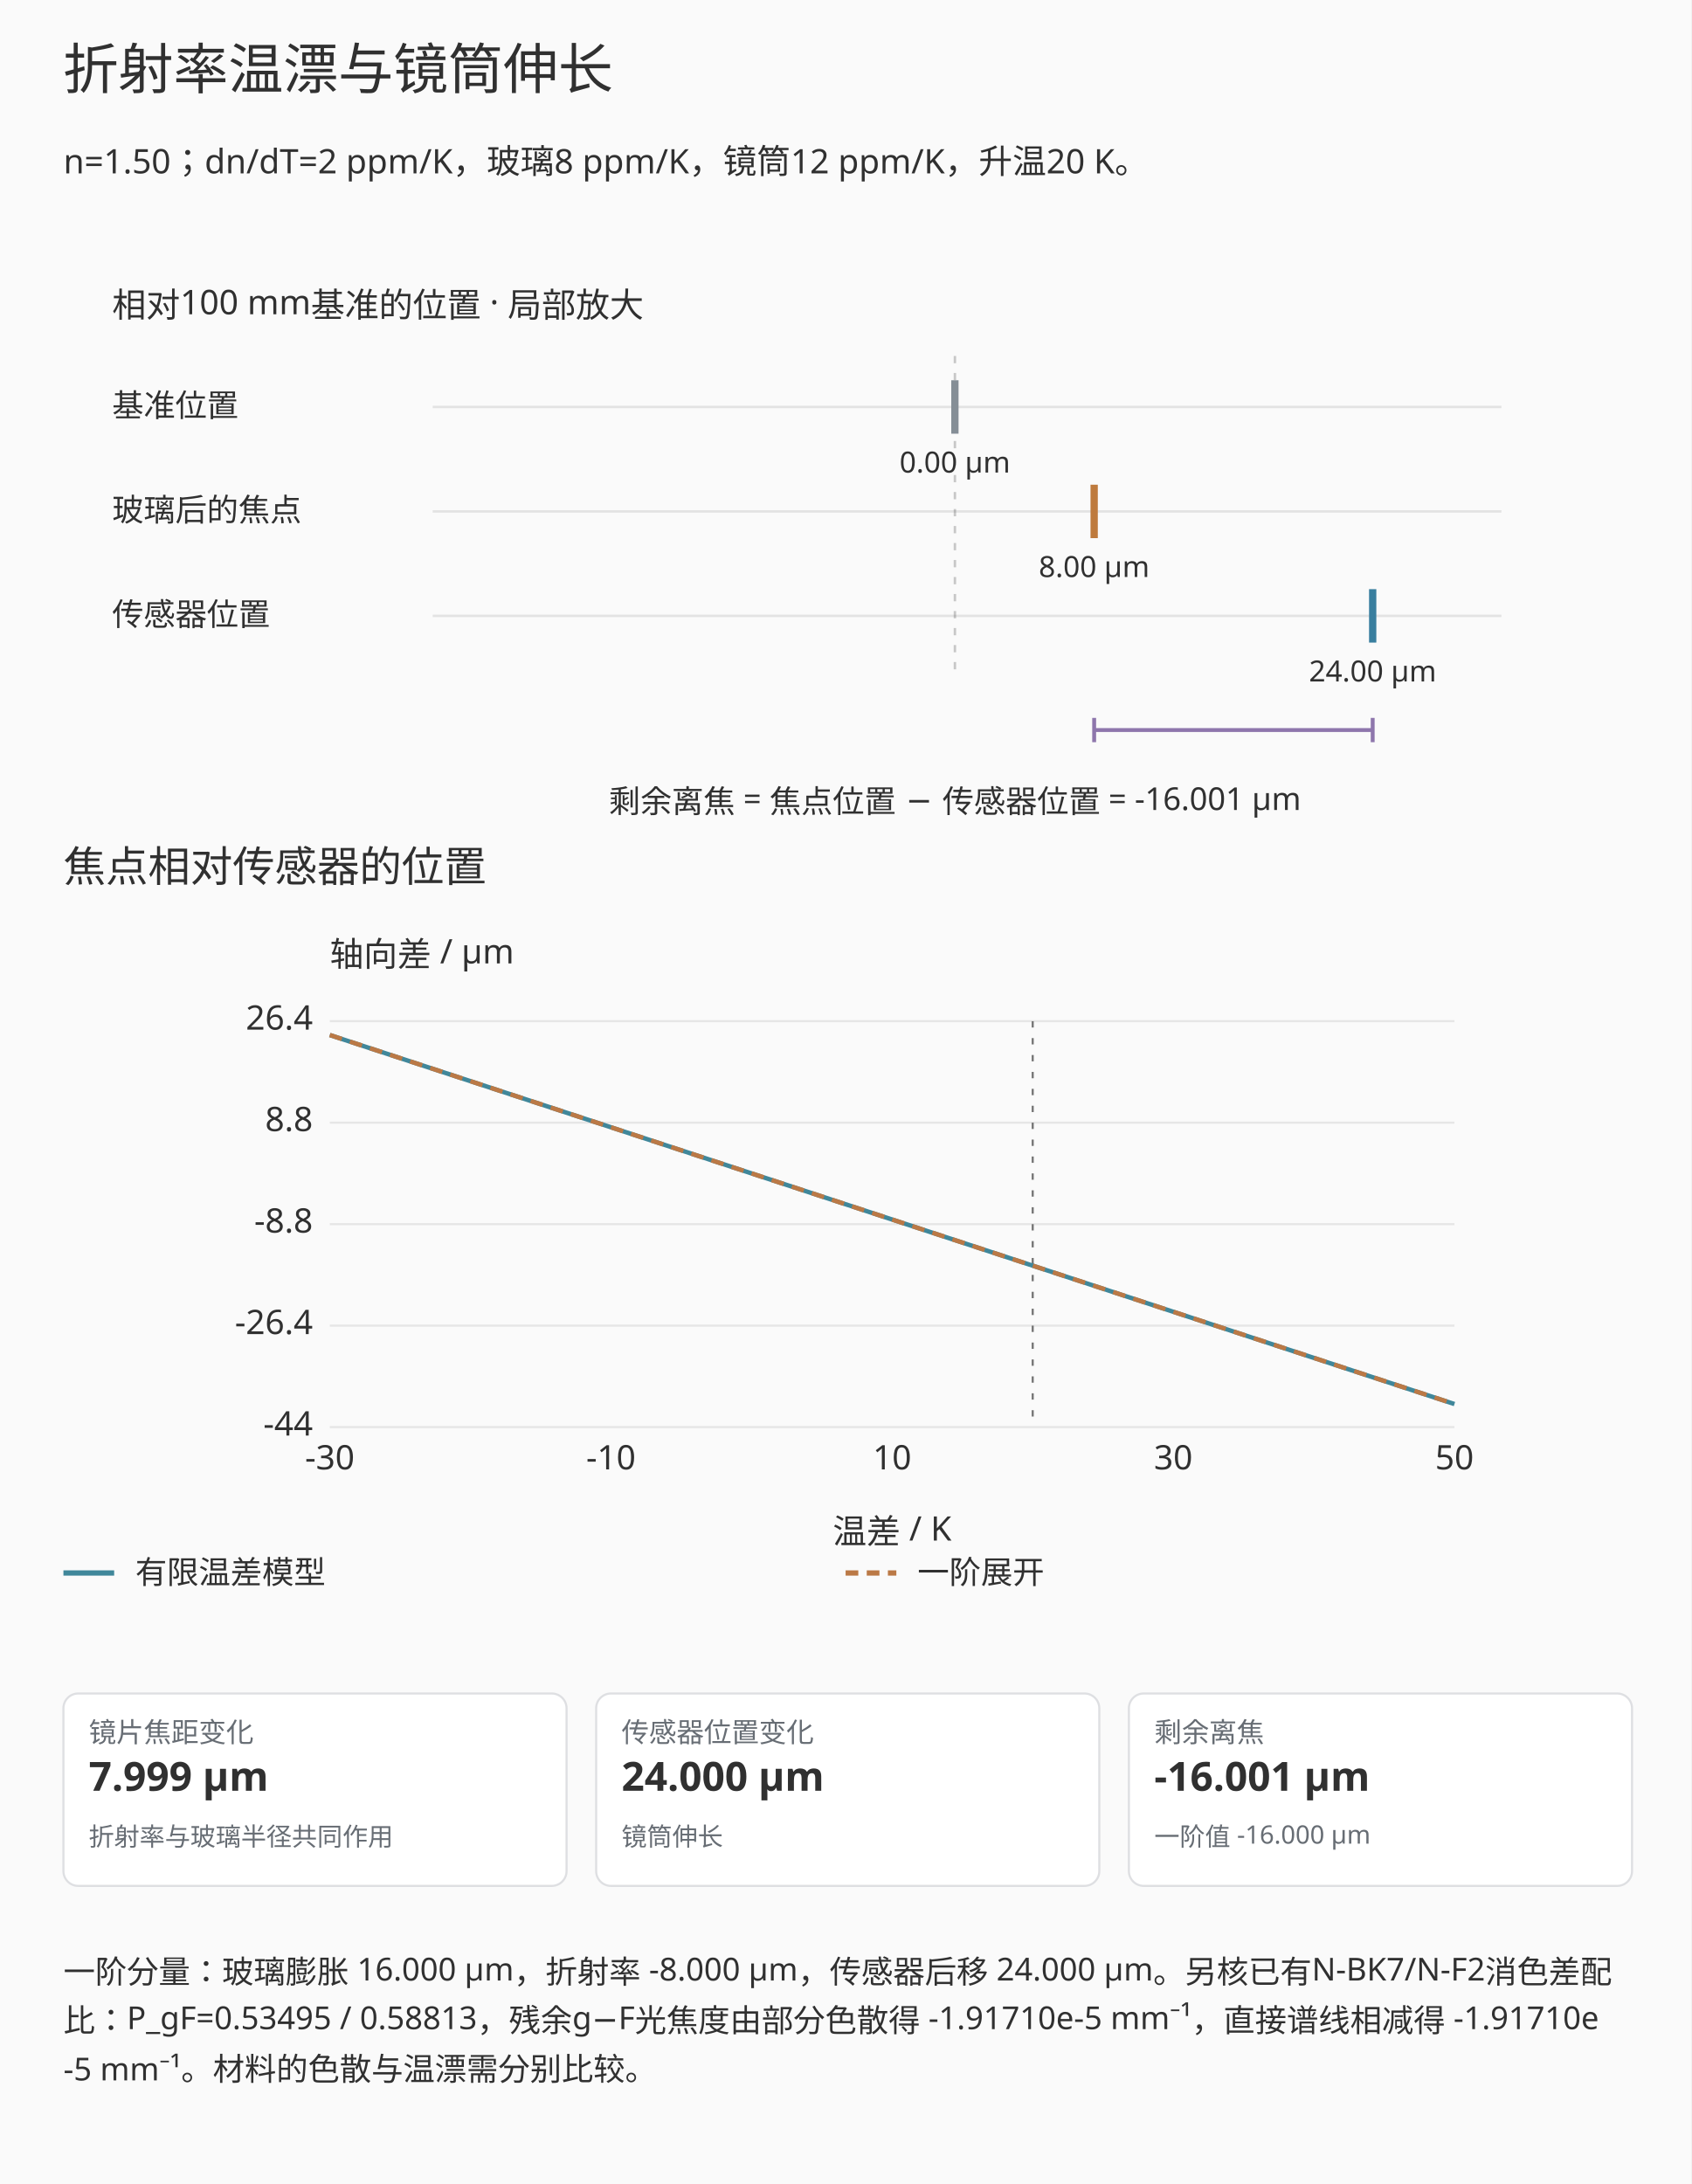
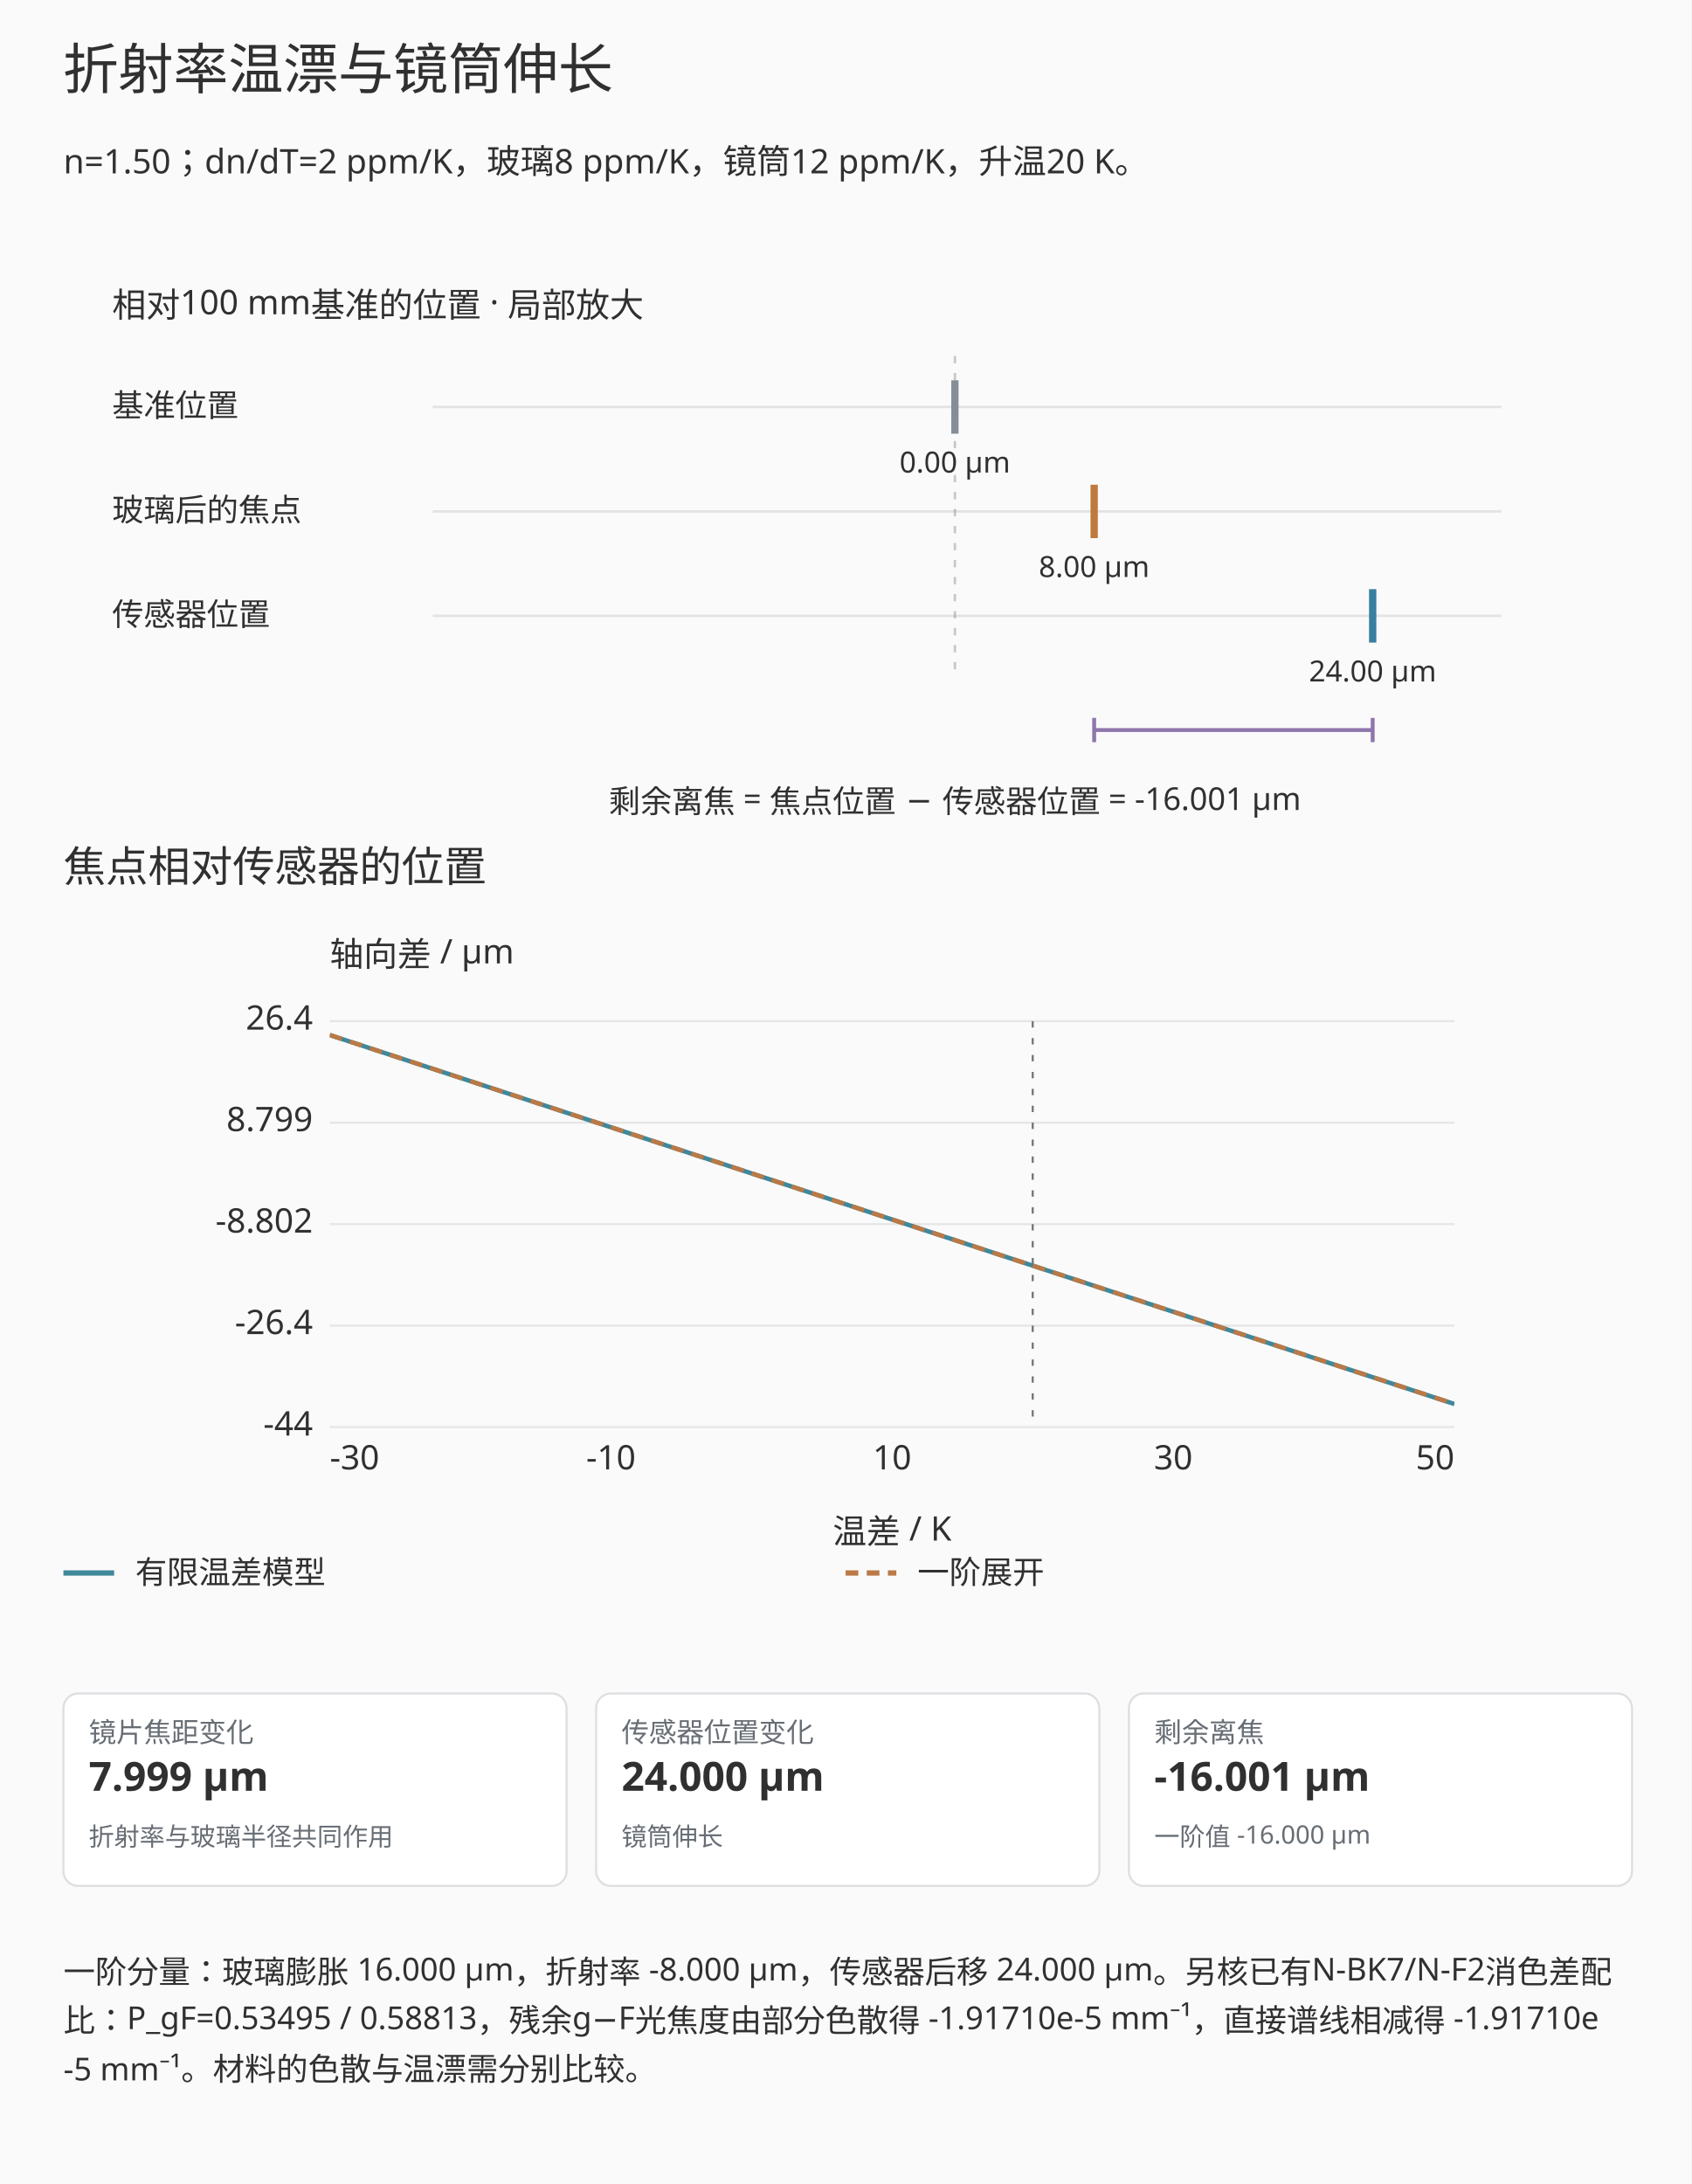
<svg xmlns="http://www.w3.org/2000/svg" width="800" height="1033" viewBox="0 0 800 1033" role="img" aria-label="互动示意：折射率温漂、玻璃膨胀与镜筒伸长的分离" style="color:#303030;fill:currentColor;font:16px sans-serif">
  <style>text{font-family:sans-serif}</style>
  <rect width="800" height="100%" fill="#fafafa" />
  <text x="30" y="42" font-size="26">折射率温漂与镜筒伸长</text>
  <text x="30" y="82">n=1.50；dn/dT=2 ppm/K，玻璃8 ppm/K，镜筒12 ppm/K，升温20 K。</text>
  <svg x="30" y="127" width="740" height="270" class="drawing" viewBox="0 0 640 235" role="img" aria-label="相对100毫米基准的焦点和传感器位移，以及两者的差">
    <text x="18" y="20" style="font-size:14px">相对100 mm基准的位置 · 局部放大</text>
    <path d="M365 36V168" stroke="currentColor" stroke-dasharray="3 4" opacity=".25" />
    <text x="18" y="61" style="font-size:13px">基准位置</text>
    <path d="M150 57H590" stroke="currentColor" opacity=".12" />
    <path d="M365 46V68" stroke="#858e96" stroke-width="3" />
    <text x="365" y="84" text-anchor="middle" style="font-size:12px">0.00 μm</text>
    <text x="18" y="104" style="font-size:13px">玻璃后的焦点</text>
    <path d="M150 100H590" stroke="currentColor" opacity=".12" />
    <path d="M422.329 89V111" stroke="#be7a3d" stroke-width="3" />
    <text x="422.329" y="127" text-anchor="middle" style="font-size:12px">8.00 μm</text>
    <text x="18" y="147" style="font-size:13px">传感器位置</text>
    <path d="M150 143H590" stroke="currentColor" opacity=".12" />
    <path d="M537 132V154" stroke="#397f9f" stroke-width="3" />
    <text x="537" y="170" text-anchor="middle" style="font-size:12px">24.00 μm</text>
    <path d="M537 190H422.329M537 185V195M422.329 185V195" stroke="#8e76ac" stroke-width="1.6" />
    <text x="365" y="224" text-anchor="middle" style="font-size:13px">剩余离焦 = 焦点位置 − 传感器位置 = -16.001 μm</text>
  </svg>
  <text x="30" y="417" font-size="20">焦点相对传感器的位置</text>
  <svg x="30" y="433" width="740" height="300" role="img" aria-label="焦点相对传感器的位置" viewBox="0 0 640 300">
    <path d="M76,242H608" stroke="currentColor" opacity=".10" />
    <text x="68" y="246" text-anchor="end">-44</text>
-     <text x="76" y="262" text-anchor="middle">-30</text>
+     <text x="76" y="262" text-anchor="start">-30</text>
    <path d="M76,194H608" stroke="currentColor" opacity=".10" />
    <text x="68" y="198" text-anchor="end">-26.4</text>
    <text x="209" y="262" text-anchor="middle">-10</text>
    <path d="M76,146H608" stroke="currentColor" opacity=".10" />
-     <text x="68" y="150" text-anchor="end">-8.8</text>
+     <text x="68" y="150" text-anchor="end">-8.802</text>
    <text x="342" y="262" text-anchor="middle">10</text>
    <path d="M76,98H608" stroke="currentColor" opacity=".10" />
-     <text x="68" y="102" text-anchor="end">8.8</text>
+     <text x="68" y="102" text-anchor="end">8.799</text>
    <text x="475" y="262" text-anchor="middle">30</text>
    <path d="M76,50H608" stroke="currentColor" opacity=".10" />
    <text x="68" y="54" text-anchor="end">26.4</text>
-     <text x="608" y="262" text-anchor="middle">50</text>
+     <text x="608" y="262" text-anchor="end">50</text>
    <path d="M408.5,50V242" stroke="#777" stroke-dasharray="3 5" />
    <text x="408.5" y="41" text-anchor="middle" />
-     <path d="M76.00,56.55 L80.43,58.00 L84.87,59.46 L89.30,60.91 L93.73,62.37 L98.17,63.82 L102.60,65.27 L107.03,66.73 L111.47,68.18 L115.90,69.64 L120.33,71.09 L124.77,72.55 L129.20,74.00 L133.63,75.45 L138.07,76.91 L142.50,78.36 L146.93,79.82 L151.37,81.27 L155.80,82.73 L160.23,84.18 L164.67,85.64 L169.10,87.09 L173.53,88.54 L177.97,90.00 L182.40,91.45 L186.83,92.91 L191.27,94.36 L195.70,95.82 L200.13,97.27 L204.57,98.72 L209.00,100.18 L213.43,101.63 L217.87,103.09 L222.30,104.54 L226.73,106.00 L231.17,107.45 L235.60,108.91 L240.03,110.36 L244.47,111.81 L248.90,113.27 L253.33,114.72 L257.77,116.18 L262.20,117.63 L266.63,119.09 L271.07,120.54 L275.50,122.00 L279.93,123.45 L284.37,124.90 L288.80,126.36 L293.23,127.81 L297.67,129.27 L302.10,130.72 L306.53,132.18 L310.97,133.63 L315.40,135.09 L319.83,136.54 L324.27,137.99 L328.70,139.45 L333.13,140.90 L337.57,142.36 L342.00,143.81 L346.43,145.27 L350.87,146.72 L355.30,148.18 L359.73,149.63 L364.17,151.09 L368.60,152.54 L373.03,153.99 L377.47,155.45 L381.90,156.90 L386.33,158.36 L390.77,159.81 L395.20,161.27 L399.63,162.72 L404.07,164.18 L408.50,165.63 L412.93,167.09 L417.37,168.54 L421.80,169.99 L426.23,171.45 L430.67,172.90 L435.10,174.36 L439.53,175.81 L443.97,177.27 L448.40,178.72 L452.83,180.18 L457.27,181.63 L461.70,183.09 L466.13,184.54 L470.57,186.00 L475.00,187.45 L479.43,188.90 L483.87,190.36 L488.30,191.81 L492.73,193.27 L497.17,194.72 L501.60,196.18 L506.03,197.63 L510.47,199.09 L514.90,200.54 L519.33,202.00 L523.77,203.45 L528.20,204.91 L532.63,206.36 L537.07,207.82 L541.50,209.27 L545.93,210.72 L550.37,212.18 L554.80,213.63 L559.23,215.09 L563.67,216.54 L568.10,218.00 L572.53,219.45 L576.97,220.91 L581.40,222.36 L585.83,223.82 L590.27,225.27 L594.70,226.73 L599.13,228.18 L603.57,229.64 L608.00,231.09" fill="none" stroke="#40879a" stroke-width="2.1" />
-     <path d="M76.00,56.55 L80.43,58.00 L84.87,59.45 L89.30,60.91 L93.73,62.36 L98.17,63.82 L102.60,65.27 L107.03,66.73 L111.47,68.18 L115.90,69.64 L120.33,71.09 L124.77,72.54 L129.20,74.00 L133.63,75.45 L138.07,76.91 L142.50,78.36 L146.93,79.82 L151.37,81.27 L155.80,82.73 L160.23,84.18 L164.67,85.63 L169.10,87.09 L173.53,88.54 L177.97,90.00 L182.40,91.45 L186.83,92.91 L191.27,94.36 L195.70,95.82 L200.13,97.27 L204.57,98.72 L209.00,100.18 L213.43,101.63 L217.87,103.09 L222.30,104.54 L226.73,106.00 L231.17,107.45 L235.60,108.91 L240.03,110.36 L244.47,111.81 L248.90,113.27 L253.33,114.72 L257.77,116.18 L262.20,117.63 L266.63,119.09 L271.07,120.54 L275.50,122.00 L279.93,123.45 L284.37,124.90 L288.80,126.36 L293.23,127.81 L297.67,129.27 L302.10,130.72 L306.53,132.18 L310.97,133.63 L315.40,135.09 L319.83,136.54 L324.27,137.99 L328.70,139.45 L333.13,140.90 L337.57,142.36 L342.00,143.81 L346.43,145.27 L350.87,146.72 L355.30,148.18 L359.73,149.63 L364.17,151.08 L368.60,152.54 L373.03,153.99 L377.47,155.45 L381.90,156.90 L386.33,158.36 L390.77,159.81 L395.20,161.27 L399.63,162.72 L404.07,164.17 L408.50,165.63 L412.93,167.08 L417.37,168.54 L421.80,169.99 L426.23,171.45 L430.67,172.90 L435.10,174.36 L439.53,175.81 L443.97,177.26 L448.40,178.72 L452.83,180.17 L457.27,181.63 L461.70,183.08 L466.13,184.54 L470.57,185.99 L475.00,187.45 L479.43,188.90 L483.87,190.35 L488.30,191.81 L492.73,193.26 L497.17,194.72 L501.60,196.17 L506.03,197.63 L510.47,199.08 L514.90,200.54 L519.33,201.99 L523.77,203.44 L528.20,204.90 L532.63,206.35 L537.07,207.81 L541.50,209.26 L545.93,210.72 L550.37,212.17 L554.80,213.63 L559.23,215.08 L563.67,216.54 L568.10,217.99 L572.53,219.44 L576.97,220.90 L581.40,222.35 L585.83,223.81 L590.27,225.26 L594.70,226.72 L599.13,228.17 L603.57,229.63 L608.00,231.08" fill="none" stroke="#bb7946" stroke-width="2.1" stroke-dasharray="6 4" />
+     <svg x="76" y="50" width="532" height="192" viewBox="76 50 532 192" overflow="hidden" data-plot-field="true" style="width:532px;height:192px;overflow:hidden">
+       <path d="M76.00,56.55 L80.43,58.00 L84.87,59.46 L89.30,60.91 L93.73,62.37 L98.17,63.82 L102.60,65.27 L107.03,66.73 L111.47,68.18 L115.90,69.64 L120.33,71.09 L124.77,72.55 L129.20,74.00 L133.63,75.45 L138.07,76.91 L142.50,78.36 L146.93,79.82 L151.37,81.27 L155.80,82.73 L160.23,84.18 L164.67,85.64 L169.10,87.09 L173.53,88.54 L177.97,90.00 L182.40,91.45 L186.83,92.91 L191.27,94.36 L195.70,95.82 L200.13,97.27 L204.57,98.72 L209.00,100.18 L213.43,101.63 L217.87,103.09 L222.30,104.54 L226.73,106.00 L231.17,107.45 L235.60,108.91 L240.03,110.36 L244.47,111.81 L248.90,113.27 L253.33,114.72 L257.77,116.18 L262.20,117.63 L266.63,119.09 L271.07,120.54 L275.50,122.00 L279.93,123.45 L284.37,124.90 L288.80,126.36 L293.23,127.81 L297.67,129.27 L302.10,130.72 L306.53,132.18 L310.97,133.63 L315.40,135.09 L319.83,136.54 L324.27,137.99 L328.70,139.45 L333.13,140.90 L337.57,142.36 L342.00,143.81 L346.43,145.27 L350.87,146.72 L355.30,148.18 L359.73,149.63 L364.17,151.09 L368.60,152.54 L373.03,153.99 L377.47,155.45 L381.90,156.90 L386.33,158.36 L390.77,159.81 L395.20,161.27 L399.63,162.72 L404.07,164.18 L408.50,165.63 L412.93,167.09 L417.37,168.54 L421.80,169.99 L426.23,171.45 L430.67,172.90 L435.10,174.36 L439.53,175.81 L443.97,177.27 L448.40,178.72 L452.83,180.18 L457.27,181.63 L461.70,183.09 L466.13,184.54 L470.57,186.00 L475.00,187.45 L479.43,188.90 L483.87,190.36 L488.30,191.81 L492.73,193.27 L497.17,194.72 L501.60,196.18 L506.03,197.63 L510.47,199.09 L514.90,200.54 L519.33,202.00 L523.77,203.45 L528.20,204.91 L532.63,206.36 L537.07,207.82 L541.50,209.27 L545.93,210.72 L550.37,212.18 L554.80,213.63 L559.23,215.09 L563.67,216.54 L568.10,218.00 L572.53,219.45 L576.97,220.91 L581.40,222.36 L585.83,223.82 L590.27,225.27 L594.70,226.73 L599.13,228.18 L603.57,229.64 L608.00,231.09" fill="none" stroke="#40879a" stroke-width="2.1" />
+       <path d="M76.00,56.55 L80.43,58.00 L84.87,59.45 L89.30,60.91 L93.73,62.36 L98.17,63.82 L102.60,65.27 L107.03,66.73 L111.47,68.18 L115.90,69.64 L120.33,71.09 L124.77,72.54 L129.20,74.00 L133.63,75.45 L138.07,76.91 L142.50,78.36 L146.93,79.82 L151.37,81.27 L155.80,82.73 L160.23,84.18 L164.67,85.63 L169.10,87.09 L173.53,88.54 L177.97,90.00 L182.40,91.45 L186.83,92.91 L191.27,94.36 L195.70,95.82 L200.13,97.27 L204.57,98.72 L209.00,100.18 L213.43,101.63 L217.87,103.09 L222.30,104.54 L226.73,106.00 L231.17,107.45 L235.60,108.91 L240.03,110.36 L244.47,111.81 L248.90,113.27 L253.33,114.72 L257.77,116.18 L262.20,117.63 L266.63,119.09 L271.07,120.54 L275.50,122.00 L279.93,123.45 L284.37,124.90 L288.80,126.36 L293.23,127.81 L297.67,129.27 L302.10,130.72 L306.53,132.18 L310.97,133.63 L315.40,135.09 L319.83,136.54 L324.27,137.99 L328.70,139.45 L333.13,140.90 L337.57,142.36 L342.00,143.81 L346.43,145.27 L350.87,146.72 L355.30,148.18 L359.73,149.63 L364.17,151.08 L368.60,152.54 L373.03,153.99 L377.47,155.45 L381.90,156.90 L386.33,158.36 L390.77,159.81 L395.20,161.27 L399.63,162.72 L404.07,164.17 L408.50,165.63 L412.93,167.08 L417.37,168.54 L421.80,169.99 L426.23,171.45 L430.67,172.90 L435.10,174.36 L439.53,175.81 L443.97,177.26 L448.40,178.72 L452.83,180.17 L457.27,181.63 L461.70,183.08 L466.13,184.54 L470.57,185.99 L475.00,187.45 L479.43,188.90 L483.87,190.35 L488.30,191.81 L492.73,193.26 L497.17,194.72 L501.60,196.17 L506.03,197.63 L510.47,199.08 L514.90,200.54 L519.33,201.99 L523.77,203.44 L528.20,204.90 L532.63,206.35 L537.07,207.81 L541.50,209.26 L545.93,210.72 L550.37,212.17 L554.80,213.63 L559.23,215.08 L563.67,216.54 L568.10,217.99 L572.53,219.44 L576.97,220.90 L581.40,222.35 L585.83,223.81 L590.27,225.26 L594.70,226.72 L599.13,228.17 L603.57,229.63 L608.00,231.08" fill="none" stroke="#bb7946" stroke-width="2.1" stroke-dasharray="6 4" />
+     </svg>
    <text x="76" y="24">轴向差 / μm</text>
    <text x="342" y="297" text-anchor="middle">温差 / K</text>
  </svg>
  <path d="M30,744h24" fill="none" stroke="#40879a" stroke-width="2.5" />
  <text x="64" y="749" font-size="15">有限温差模型</text>
  <path d="M400,744h24" fill="none" stroke="#bb7946" stroke-width="2.5" stroke-dasharray="6 4" />
  <text x="434" y="749" font-size="15">一阶展开</text>
  <rect x="30" y="801" width="238" height="91" rx="7" fill="#fff" stroke="#dedfe2" />
  <text x="42" y="824" font-size="13" fill="#676d74">镜片焦距变化</text>
  <text x="42" y="847" font-size="19" font-weight="600">7.999 μm</text>
  <text x="42" y="873" font-size="12" fill="#676d74">折射率与玻璃半径共同作用</text>
  <rect x="282" y="801" width="238" height="91" rx="7" fill="#fff" stroke="#dedfe2" />
  <text x="294" y="824" font-size="13" fill="#676d74">传感器位置变化</text>
  <text x="294" y="847" font-size="19" font-weight="600">24.000 μm</text>
  <text x="294" y="873" font-size="12" fill="#676d74">镜筒伸长</text>
  <rect x="534" y="801" width="238" height="91" rx="7" fill="#fff" stroke="#dedfe2" />
  <text x="546" y="824" font-size="13" fill="#676d74">剩余离焦</text>
  <text x="546" y="847" font-size="19" font-weight="600">-16.001 μm</text>
  <text x="546" y="873" font-size="12" fill="#676d74">一阶值 -16.000 μm</text>
  <text x="30" y="938" font-size="15">一阶分量：玻璃膨胀 16.000 μm，折射率 -8.000 μm，传感器后移 24.000 μm。另核已有N-BK7/N-F2消色差配</text>
  <text x="30" y="961" font-size="15">比：P_gF=0.53495 / 0.58813，残余g−F光焦度由部分色散得 -1.91710e-5 mm⁻¹，直接谱线相减得 -1.91710e</text>
  <text x="30" y="984" font-size="15">-5 mm⁻¹。材料的色散与温漂需分别比较。</text>
</svg>
